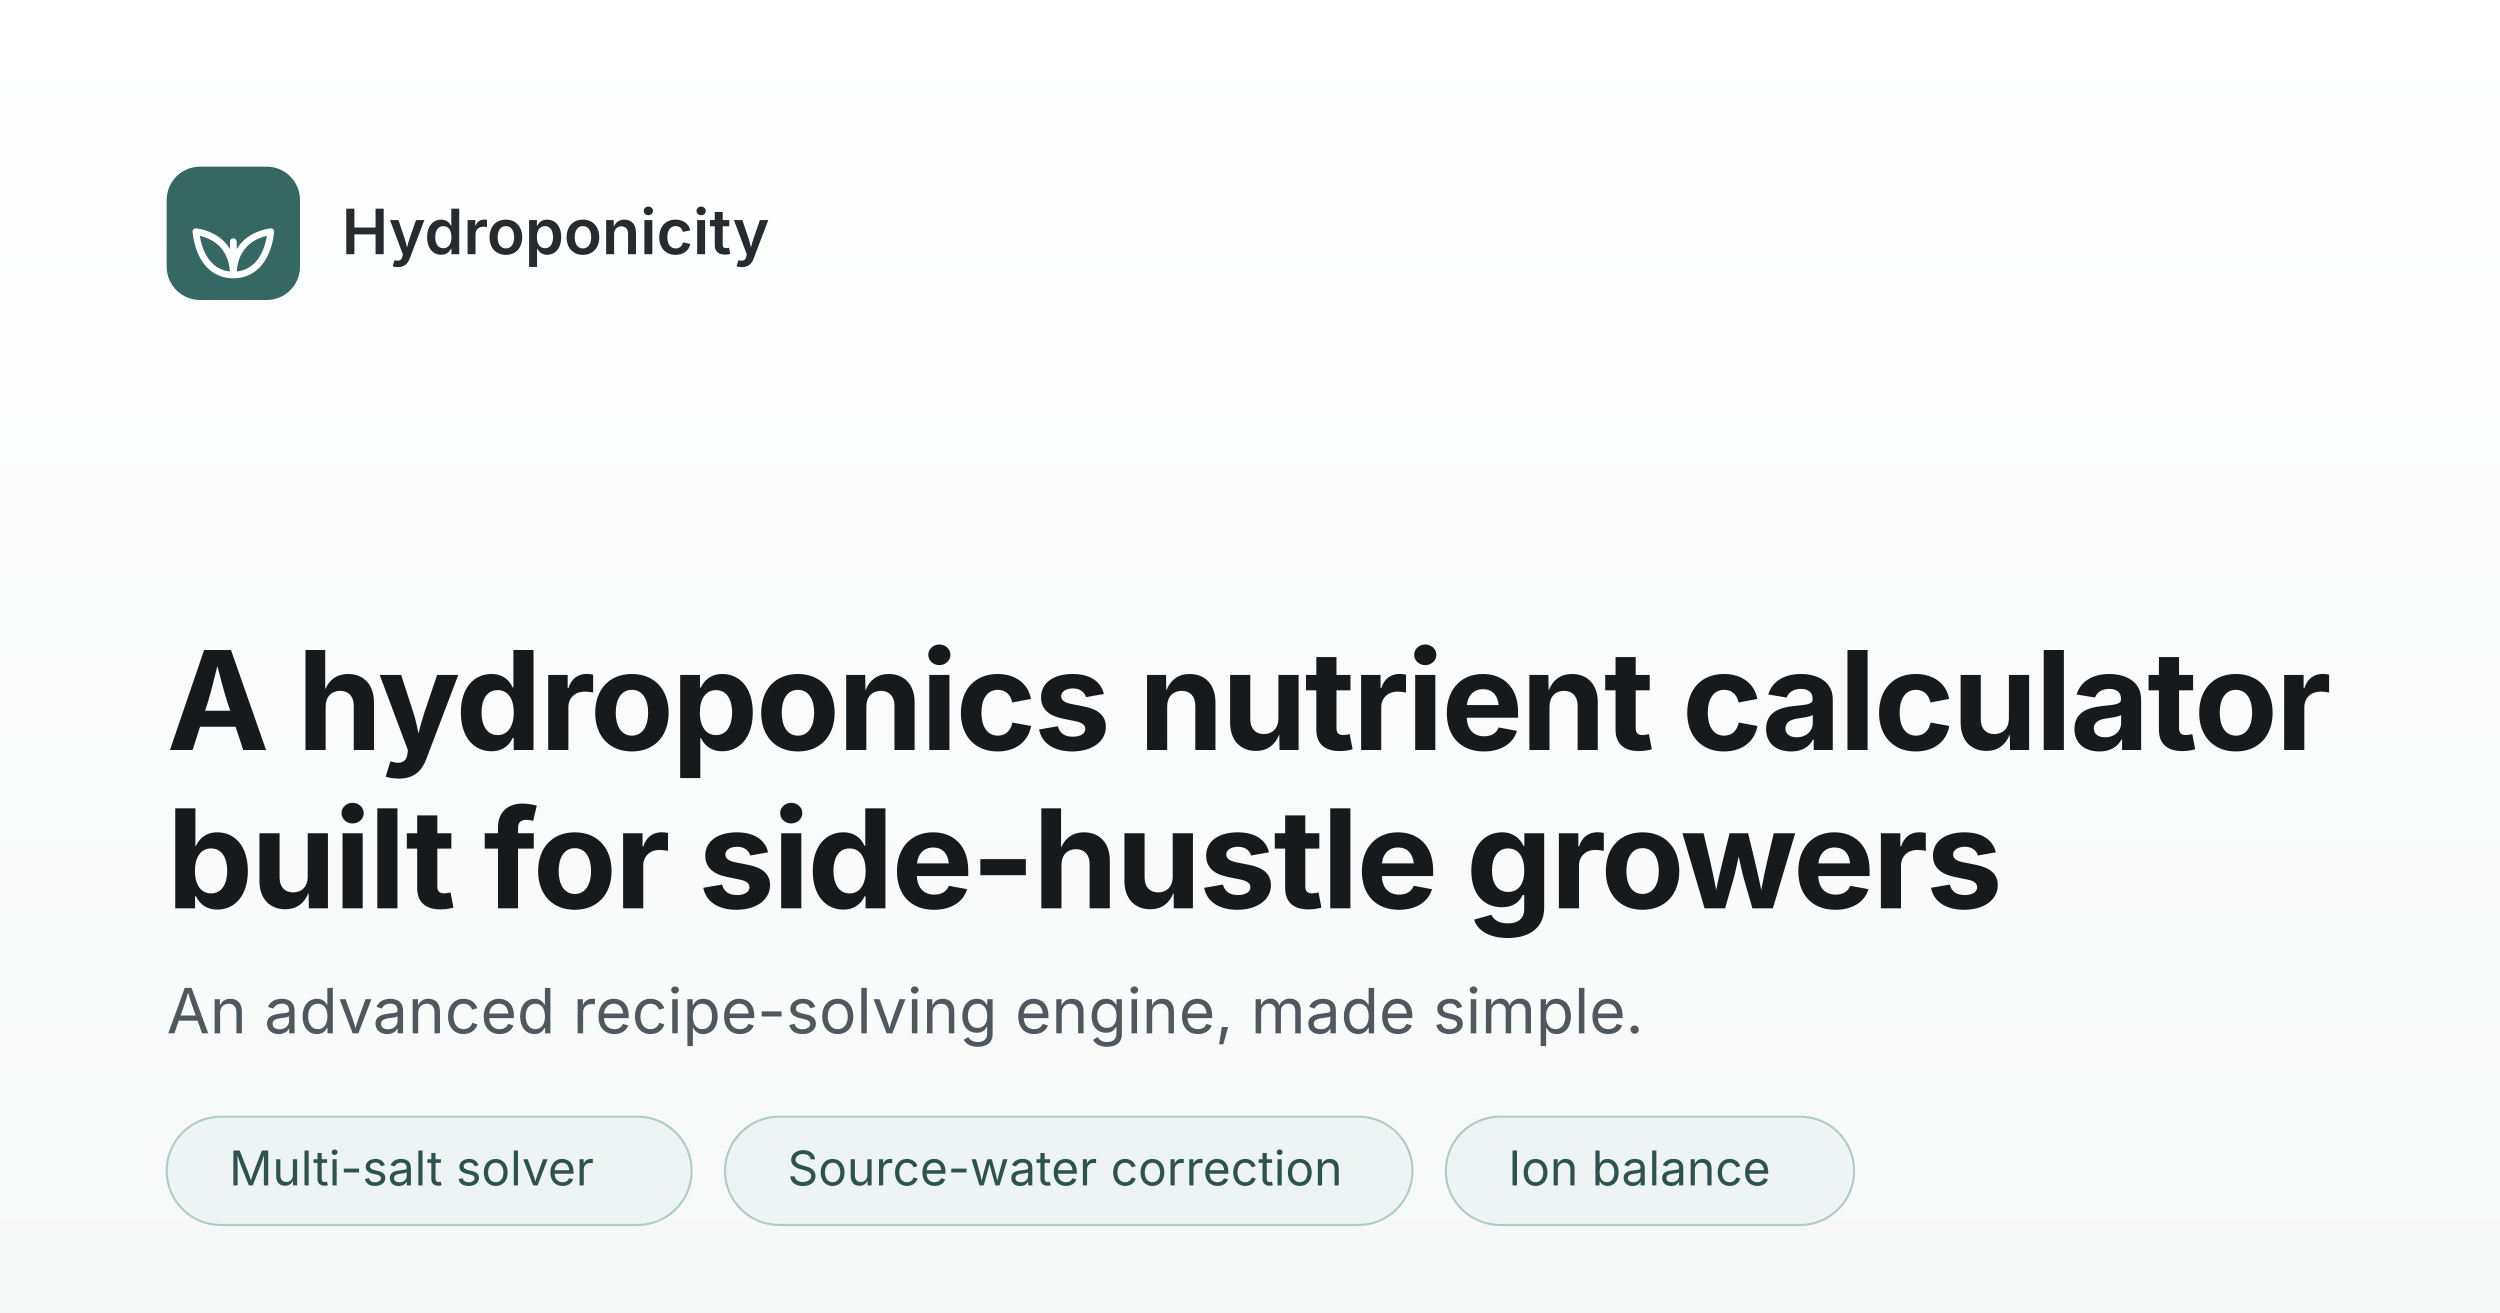
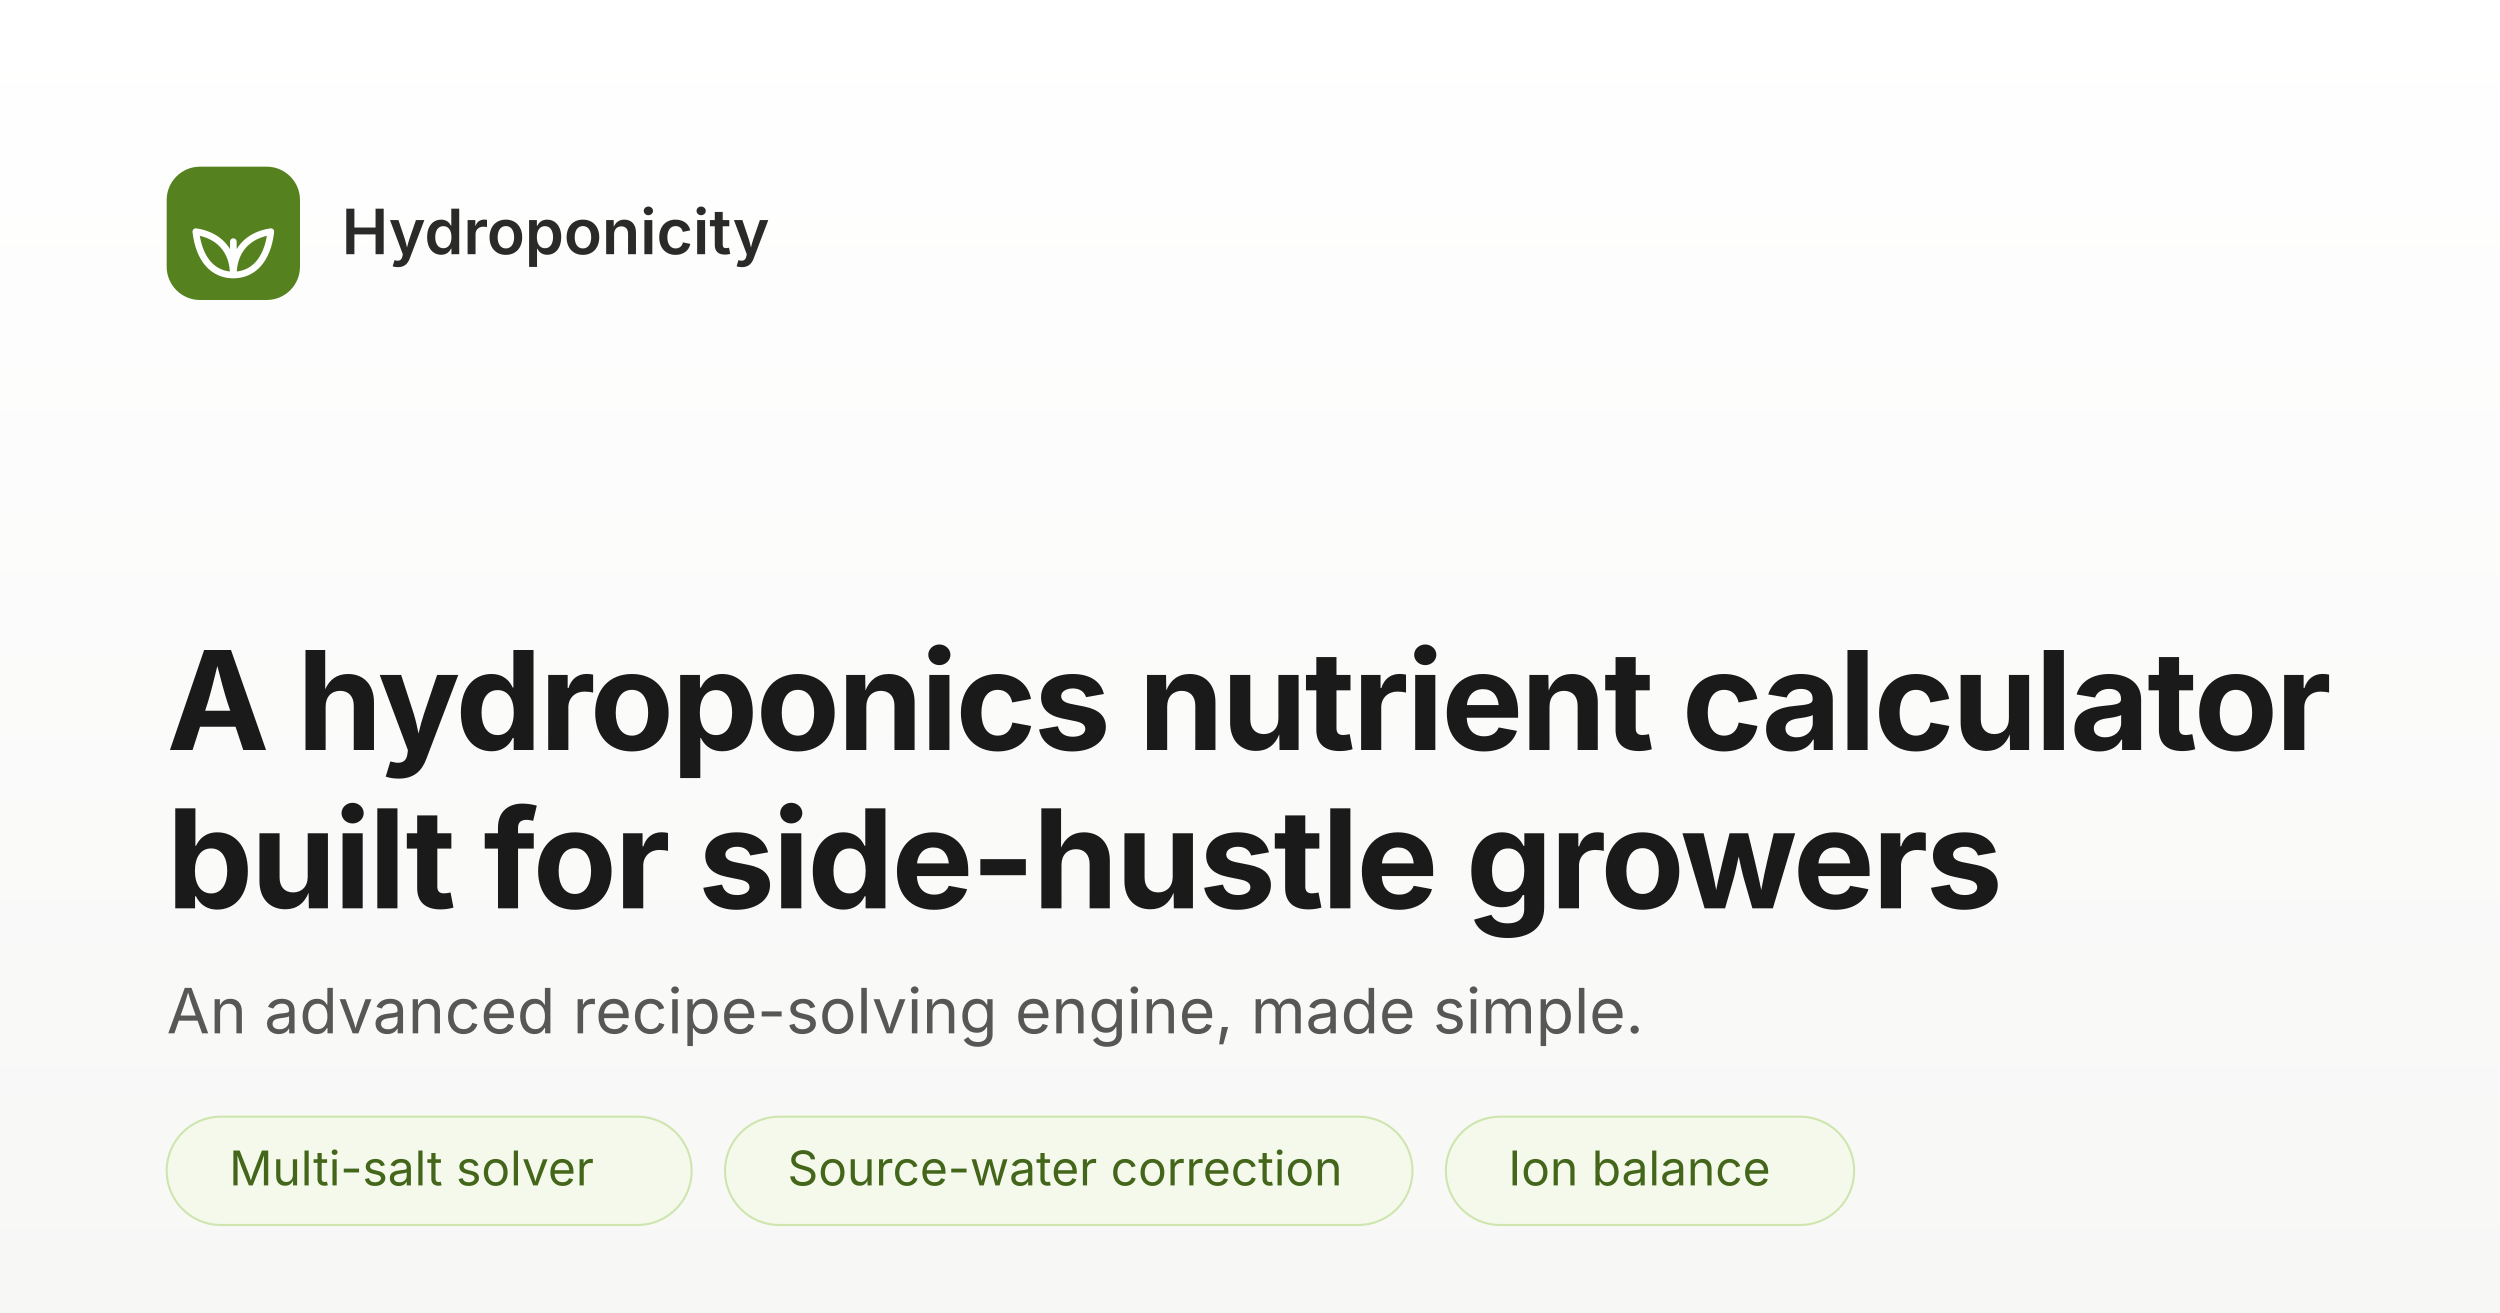
<svg xmlns="http://www.w3.org/2000/svg" width="1200" height="630" viewBox="0 0 1200 630" fill="none">
-   <rect width="1200" height="630" fill="#f7f8f8" />
+   <rect width="1200" height="630" fill="#f7f7f6" />
  <rect width="1200" height="630" fill="url(#g)" />
  <defs>
    <linearGradient id="g" x1="0" y1="0" x2="0" y2="630" gradientUnits="userSpaceOnUse">
      <stop stop-color="#ffffff" />
-       <stop offset="1" stop-color="#f7f8f8" />
+       <stop offset="1" stop-color="#f7f7f6" />
    </linearGradient>
  </defs>
  <g transform="translate(80,80)">
-     <rect width="64" height="64" rx="16" fill="#356863" />
+     <rect width="64" height="64" rx="16" fill="#55811e" />
    <path d="M32 52c0-12 7.2-19.2 18-20.8-1.6 14-8.8 20.8-18 20.8Zm0 0c0-12-7.2-19.2-18-20.8 1.6 14 8.8 20.8 18 20.8Zm0 0V36" stroke="#ffffff" stroke-width="3.2" stroke-linecap="round" stroke-linejoin="round" />
-     <text x="84" y="42" font-family="Inter, Segoe UI, Arial, sans-serif" font-size="30" font-weight="600" fill="#262b2f">Hydroponicity</text>
+     <text x="84" y="42" font-family="Inter, Segoe UI, Arial, sans-serif" font-size="30" font-weight="600" fill="#2a2a29">Hydroponicity</text>
  </g>
-   <text x="80" y="360" font-family="Inter, Segoe UI, Arial, sans-serif" font-size="66" font-weight="700" fill="#161a1d" letter-spacing="-1.2">A hydroponics nutrient calculator</text>
-   <text x="80" y="436" font-family="Inter, Segoe UI, Arial, sans-serif" font-size="66" font-weight="700" fill="#161a1d" letter-spacing="-1.2">built for side-hustle growers</text>
-   <text x="80" y="496" font-family="Inter, Segoe UI, Arial, sans-serif" font-size="30" fill="#4f585e">An advanced recipe-solving engine, made simple.</text>
-   <g font-family="Inter, Segoe UI, Arial, sans-serif" font-size="23" fill="#2c534f">
-     <rect x="80" y="536" width="252" height="52" rx="26" fill="#eef4f3" stroke="#aecbc7" />
+   <text x="80" y="360" font-family="Inter, Segoe UI, Arial, sans-serif" font-size="66" font-weight="700" fill="#1a1a1a" letter-spacing="-1.2">A hydroponics nutrient calculator</text>
+   <text x="80" y="436" font-family="Inter, Segoe UI, Arial, sans-serif" font-size="66" font-weight="700" fill="#1a1a1a" letter-spacing="-1.2">built for side-hustle growers</text>
+   <text x="80" y="496" font-family="Inter, Segoe UI, Arial, sans-serif" font-size="30" fill="#575755">An advanced recipe-solving engine, made simple.</text>
+   <g font-family="Inter, Segoe UI, Arial, sans-serif" font-size="23" fill="#44661a">
+     <rect x="80" y="536" width="252" height="52" rx="26" fill="#f4f9ec" stroke="#cee5ae" />
    <text x="110" y="569">Multi-salt solver</text>
-     <rect x="348" y="536" width="330" height="52" rx="26" fill="#eef4f3" stroke="#aecbc7" />
+     <rect x="348" y="536" width="330" height="52" rx="26" fill="#f4f9ec" stroke="#cee5ae" />
    <text x="378" y="569">Source-water correction</text>
-     <rect x="694" y="536" width="196" height="52" rx="26" fill="#eef4f3" stroke="#aecbc7" />
+     <rect x="694" y="536" width="196" height="52" rx="26" fill="#f4f9ec" stroke="#cee5ae" />
    <text x="724" y="569">Ion balance</text>
  </g>
</svg>
